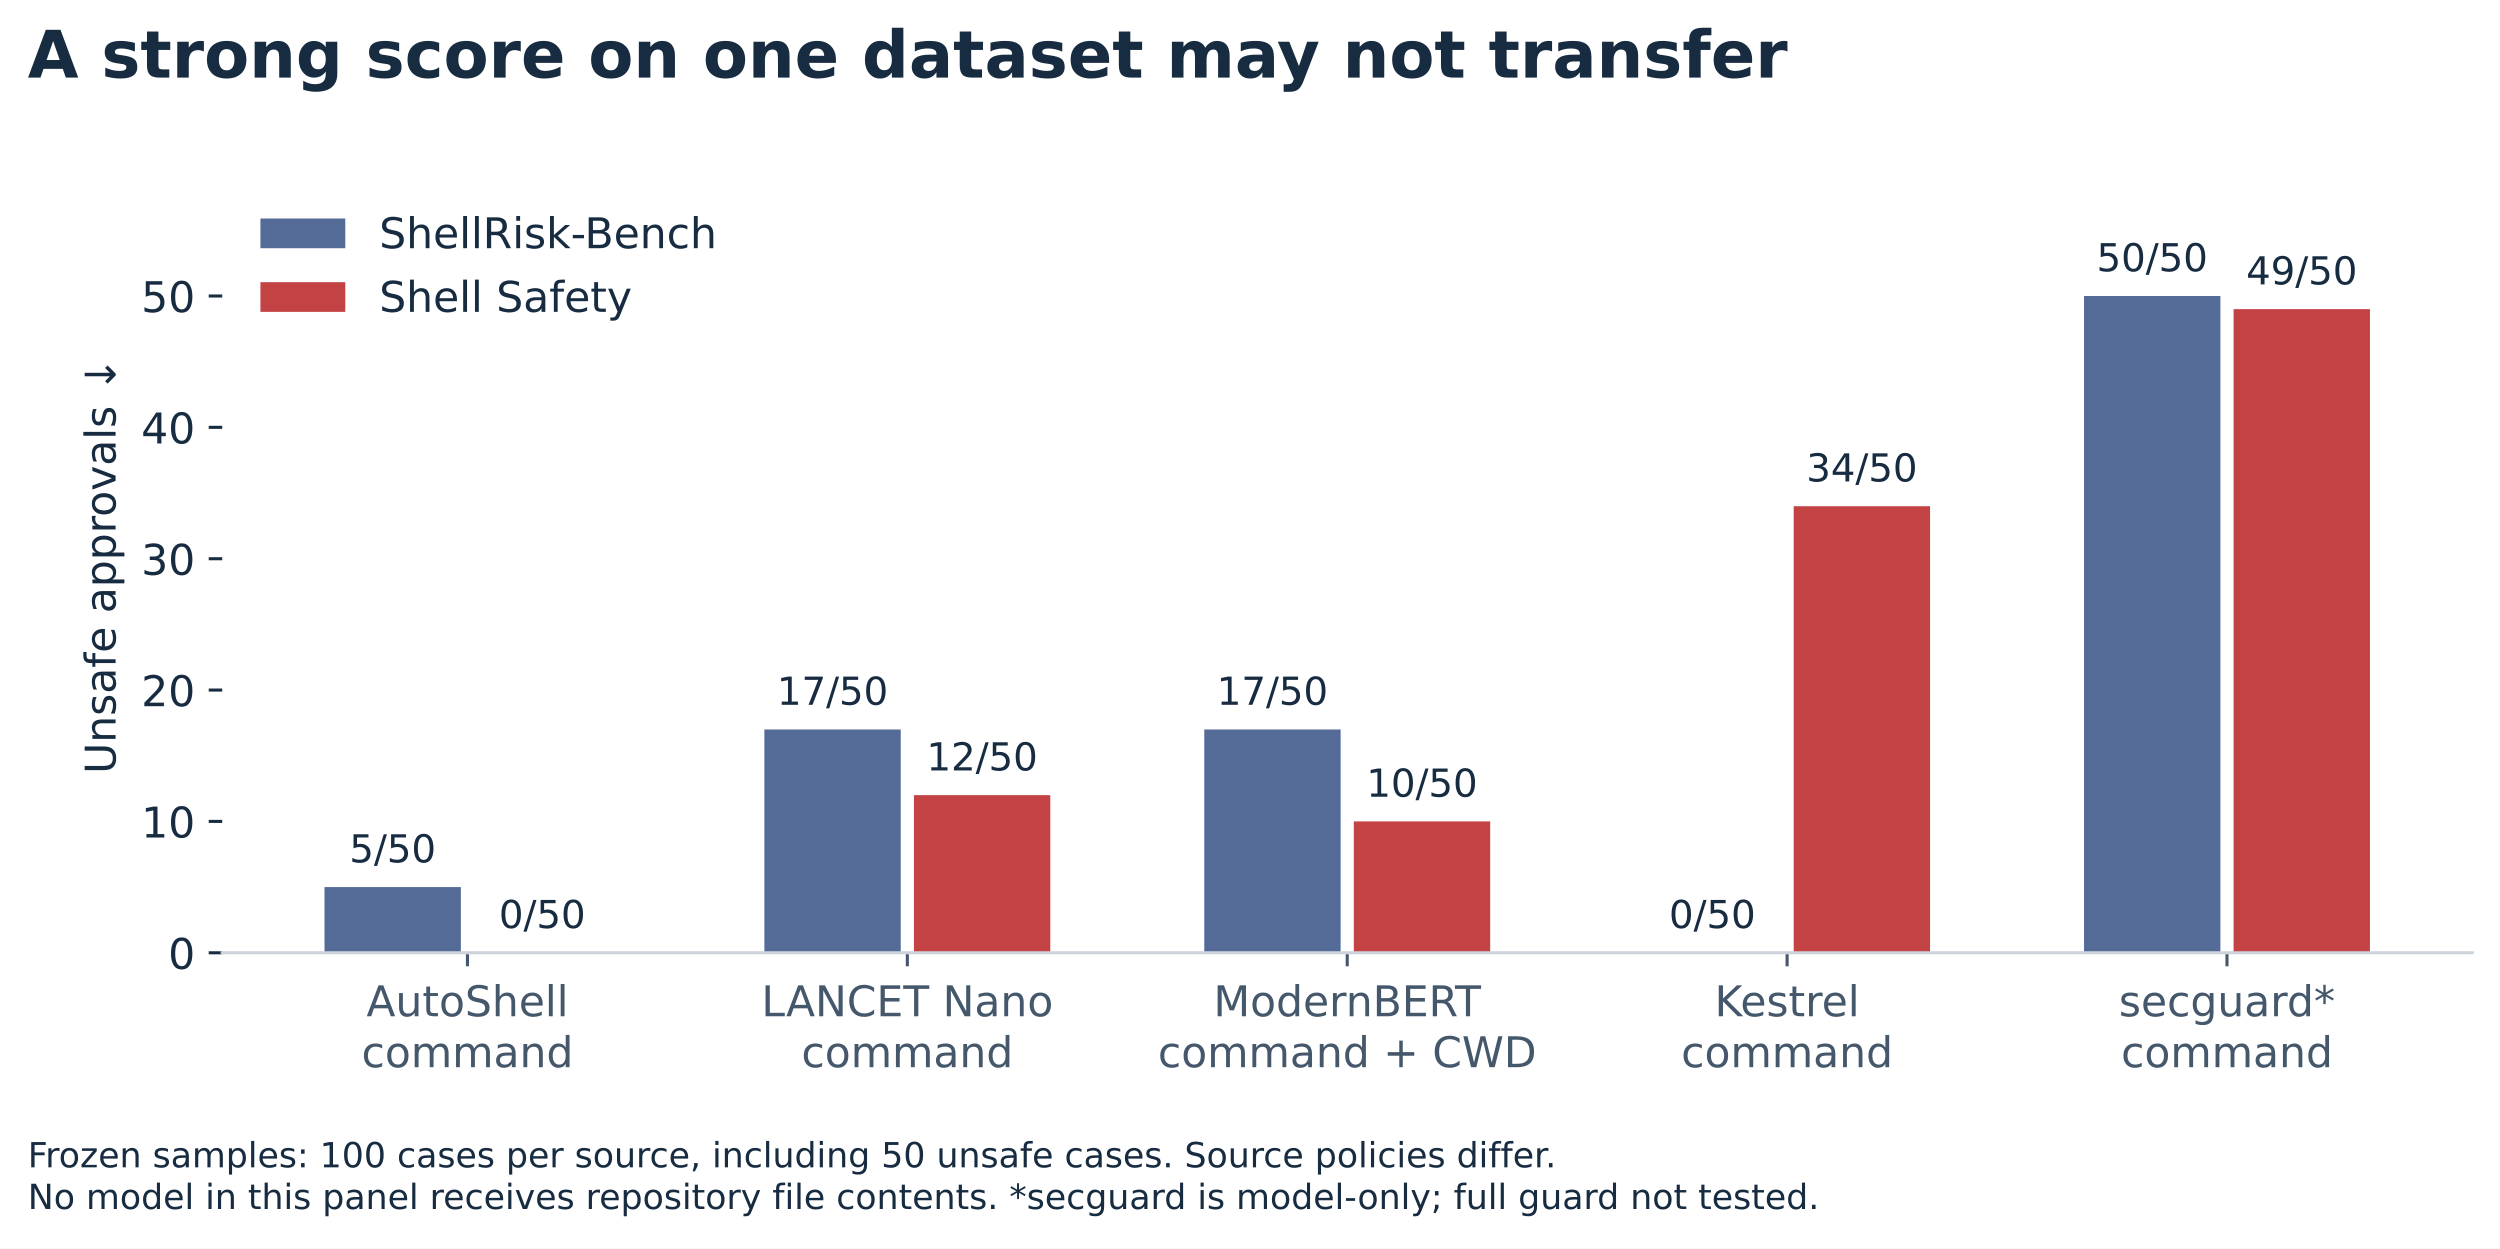
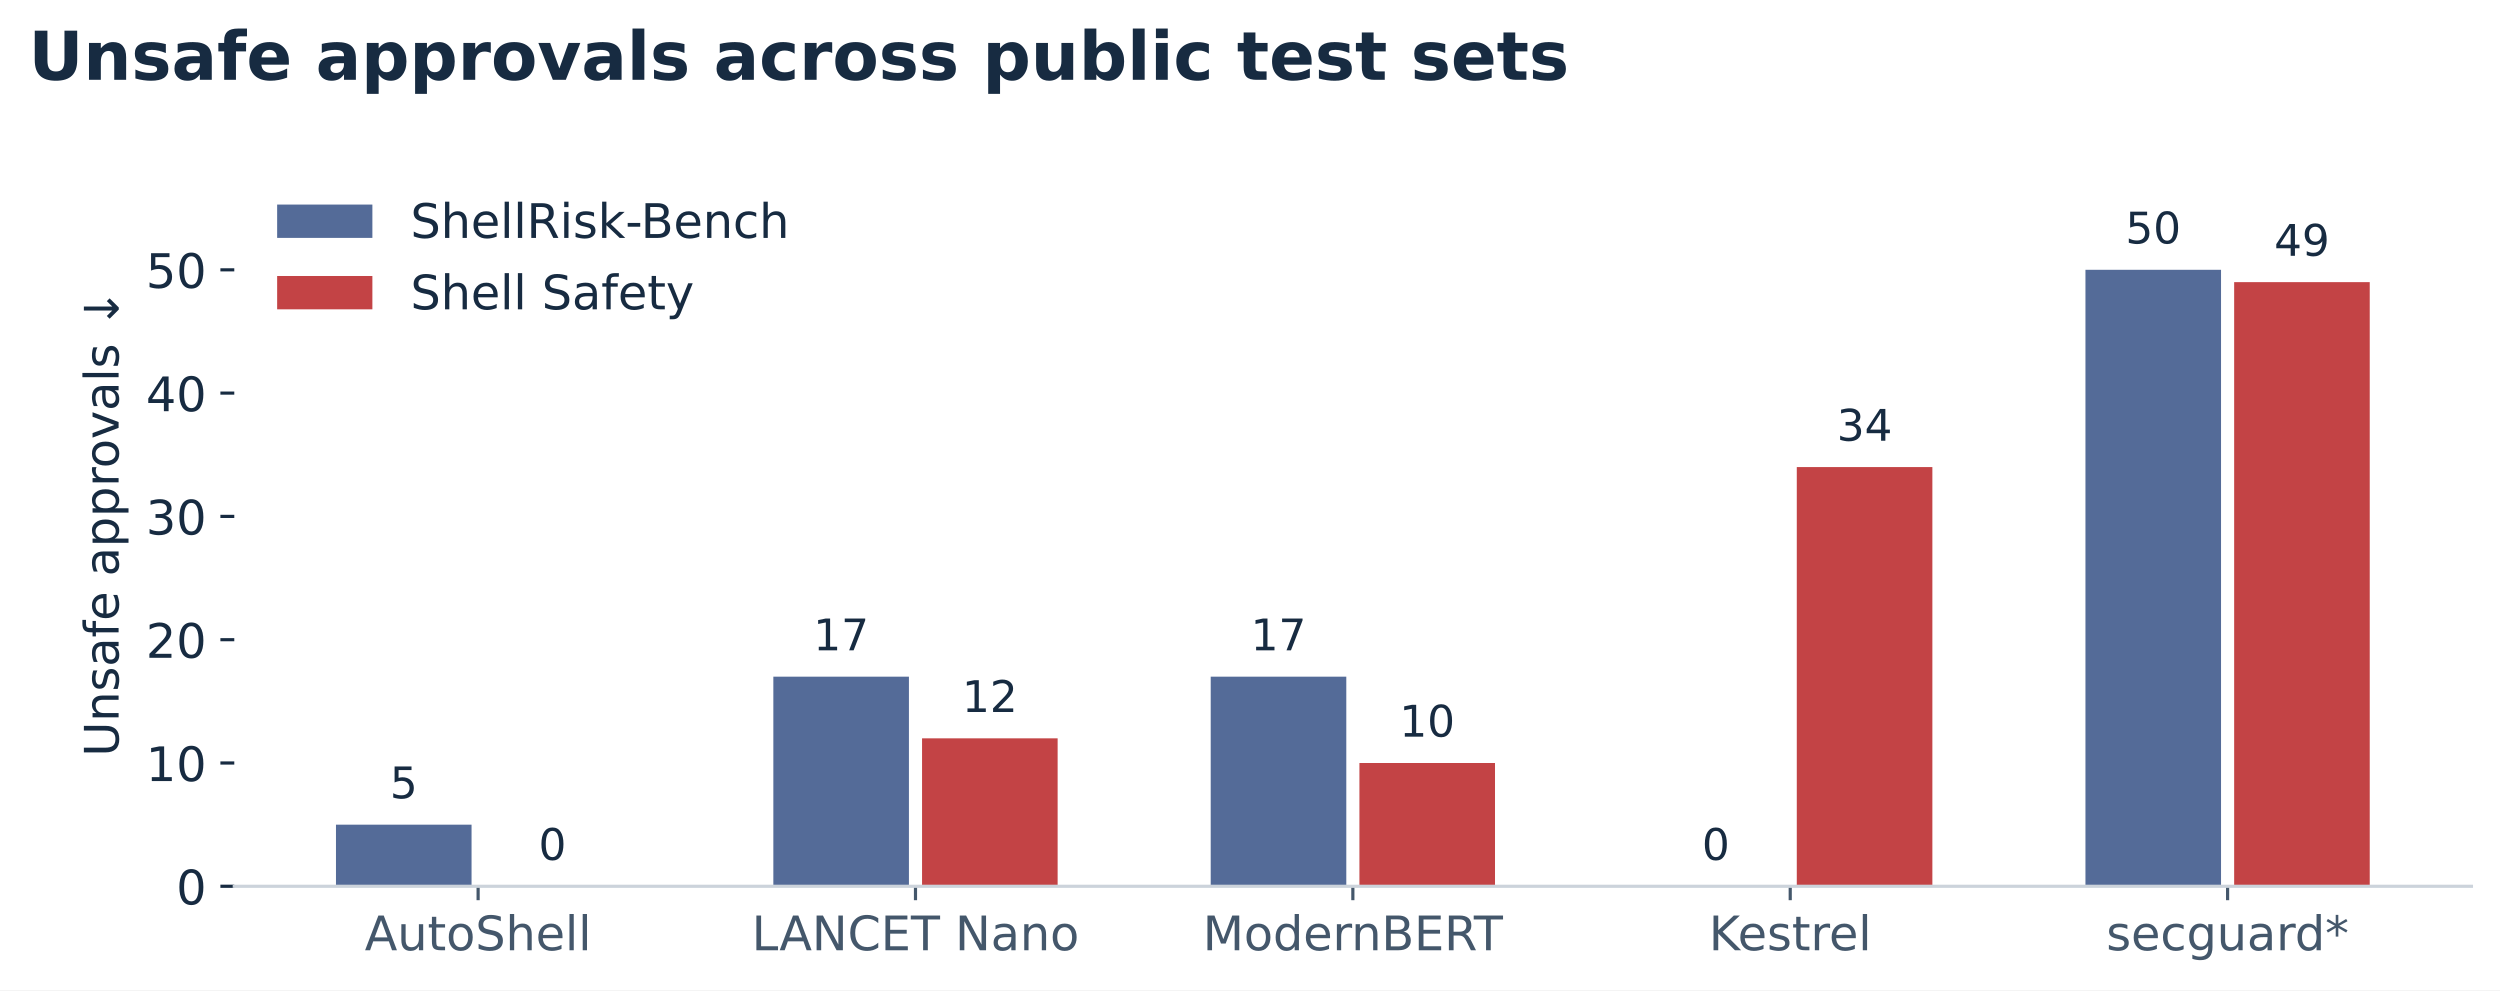
- <svg xmlns="http://www.w3.org/2000/svg" xmlns:xlink="http://www.w3.org/1999/xlink" width="648pt" height="323.643pt" viewBox="0 0 648 323.643" version="1.1">
+ <svg xmlns="http://www.w3.org/2000/svg" xmlns:xlink="http://www.w3.org/1999/xlink" width="630pt" height="249.545pt" viewBox="0 0 630 249.545" version="1.1">
  <defs>
    <style type="text/css">*{stroke-linejoin: round; stroke-linecap: butt}</style>
  </defs>
  <g id="figure_1">
    <g id="patch_1">
-       <path d="M 0 323.643 L 648 323.643 L 648 0 L 0 0 z " style="fill: #ffffff" />
+       <path d="M 0 249.545 L 630 249.545 L 630 0 L 0 0 z " style="fill: #ffffff" />
    </g>
    <g id="axes_1">
      <g id="patch_2">
-         <path d="M 57.6 246.96 L 640.8 246.96 L 640.8 46.08 L 57.6 46.08 z " style="fill: #ffffff" />
+         <path d="M 59.04 223.344 L 622.8 223.344 L 622.8 40.032 L 59.04 40.032 z " style="fill: #ffffff" />
      </g>
      <g id="patch_3">
-         <path d="M 84.109 246.96 L 119.455 246.96 L 119.455 229.936 L 84.109 229.936 z " clip-path="url(#p9d698b7531)" style="fill: #546b98" />
+         <path d="M 84.665 223.344 L 118.833 223.344 L 118.833 207.809 L 84.665 207.809 z " clip-path="url(#p7d62cf3170)" style="fill: #546b98" />
      </g>
      <g id="patch_4">
-         <path d="M 198.127 246.96 L 233.472 246.96 L 233.472 189.079 L 198.127 189.079 z " clip-path="url(#p9d698b7531)" style="fill: #546b98" />
+         <path d="M 194.882 223.344 L 229.05 223.344 L 229.05 170.525 L 194.882 170.525 z " clip-path="url(#p7d62cf3170)" style="fill: #546b98" />
      </g>
      <g id="patch_5">
-         <path d="M 312.144 246.96 L 347.49 246.96 L 347.49 189.079 L 312.144 189.079 z " clip-path="url(#p9d698b7531)" style="fill: #546b98" />
+         <path d="M 305.099 223.344 L 339.267 223.344 L 339.267 170.525 L 305.099 170.525 z " clip-path="url(#p7d62cf3170)" style="fill: #546b98" />
      </g>
      <g id="patch_6">
-         <path d="M 426.162 246.96 L 461.507 246.96 L 461.507 246.96 L 426.162 246.96 z " clip-path="url(#p9d698b7531)" style="fill: #546b98" />
+         <path d="M 415.316 223.344 L 449.484 223.344 L 449.484 223.344 L 415.316 223.344 z " clip-path="url(#p7d62cf3170)" style="fill: #546b98" />
      </g>
      <g id="patch_7">
-         <path d="M 540.179 246.96 L 575.525 246.96 L 575.525 76.723 L 540.179 76.723 z " clip-path="url(#p9d698b7531)" style="fill: #546b98" />
+         <path d="M 525.533 223.344 L 559.701 223.344 L 559.701 67.995 L 525.533 67.995 z " clip-path="url(#p7d62cf3170)" style="fill: #546b98" />
      </g>
      <g id="patch_8">
-         <path d="M 122.875 246.96 L 158.221 246.96 L 158.221 246.96 L 122.875 246.96 z " clip-path="url(#p9d698b7531)" style="fill: #c34345" />
+         <path d="M 122.139 223.344 L 156.307 223.344 L 156.307 223.344 L 122.139 223.344 z " clip-path="url(#p7d62cf3170)" style="fill: #c34345" />
      </g>
      <g id="patch_9">
-         <path d="M 236.893 246.96 L 272.238 246.96 L 272.238 206.103 L 236.893 206.103 z " clip-path="url(#p9d698b7531)" style="fill: #c34345" />
+         <path d="M 232.356 223.344 L 266.524 223.344 L 266.524 186.06 L 232.356 186.06 z " clip-path="url(#p7d62cf3170)" style="fill: #c34345" />
      </g>
      <g id="patch_10">
-         <path d="M 350.91 246.96 L 386.256 246.96 L 386.256 212.913 L 350.91 212.913 z " clip-path="url(#p9d698b7531)" style="fill: #c34345" />
+         <path d="M 342.573 223.344 L 376.741 223.344 L 376.741 192.274 L 342.573 192.274 z " clip-path="url(#p7d62cf3170)" style="fill: #c34345" />
      </g>
      <g id="patch_11">
-         <path d="M 464.928 246.96 L 500.273 246.96 L 500.273 131.199 L 464.928 131.199 z " clip-path="url(#p9d698b7531)" style="fill: #c34345" />
+         <path d="M 452.79 223.344 L 486.958 223.344 L 486.958 117.707 L 452.79 117.707 z " clip-path="url(#p7d62cf3170)" style="fill: #c34345" />
      </g>
      <g id="patch_12">
-         <path d="M 578.945 246.96 L 614.291 246.96 L 614.291 80.127 L 578.945 80.127 z " clip-path="url(#p9d698b7531)" style="fill: #c34345" />
+         <path d="M 563.007 223.344 L 597.175 223.344 L 597.175 71.102 L 563.007 71.102 z " clip-path="url(#p7d62cf3170)" style="fill: #c34345" />
      </g>
      <g id="matplotlib.axis_1">
        <g id="xtick_1">
          <g id="line2d_1">
            <defs>
-               <path id="mc8e5c3f229" d="M 0 0 L 0 3.5 " style="stroke: #44576b; stroke-width: 0.8" />
+               <path id="m191d11900b" d="M 0 0 L 0 3.5 " style="stroke: #44576b; stroke-width: 0.8" />
            </defs>
            <g>
-               <use xlink:href="#mc8e5c3f229" x="121.165" y="246.96" style="fill: #44576b; stroke: #44576b; stroke-width: 0.8" />
+               <use xlink:href="#m191d11900b" x="120.486" y="223.344" style="fill: #44576b; stroke: #44576b; stroke-width: 0.8" />
            </g>
          </g>
          <g id="text_1">
-             <text style="font-size: 11px; font-family: 'DejaVu Sans'; fill: #44576b" transform="translate(94.97793 263.4194)">AutoShell</text>
-             <text style="font-size: 11px; font-family: 'DejaVu Sans'; fill: #44576b" transform="translate(93.71293 276.6224)">command</text>
+             <text style="font-size: 12px; font-family: 'DejaVu Sans'; text-anchor: middle; fill: #44576b" x="120.486" y="239.462" transform="rotate(-0 120.486 239.4621)">AutoShell</text>
          </g>
        </g>
        <g id="xtick_2">
          <g id="line2d_2">
            <g>
-               <use xlink:href="#mc8e5c3f229" x="235.182" y="246.96" style="fill: #44576b; stroke: #44576b; stroke-width: 0.8" />
+               <use xlink:href="#m191d11900b" x="230.703" y="223.344" style="fill: #44576b; stroke: #44576b; stroke-width: 0.8" />
            </g>
          </g>
          <g id="text_2">
-             <text style="font-size: 11px; font-family: 'DejaVu Sans'; fill: #44576b" transform="translate(197.3553 263.4185)">LANCET Nano</text>
-             <text style="font-size: 11px; font-family: 'DejaVu Sans'; fill: #44576b" transform="translate(207.7305 276.6215)">command</text>
+             <text style="font-size: 12px; font-family: 'DejaVu Sans'; text-anchor: middle; fill: #44576b" x="230.703" y="239.461" transform="rotate(-0 230.703 239.4612)">LANCET Nano</text>
          </g>
        </g>
        <g id="xtick_3">
          <g id="line2d_3">
            <g>
-               <use xlink:href="#mc8e5c3f229" x="349.2" y="246.96" style="fill: #44576b; stroke: #44576b; stroke-width: 0.8" />
+               <use xlink:href="#m191d11900b" x="340.92" y="223.344" style="fill: #44576b; stroke: #44576b; stroke-width: 0.8" />
            </g>
          </g>
          <g id="text_3">
-             <text style="font-size: 11px; font-family: 'DejaVu Sans'; fill: #44576b" transform="translate(314.5337 263.4194)">ModernBERT</text>
-             <text style="font-size: 11px; font-family: 'DejaVu Sans'; fill: #44576b" transform="translate(300.1297 276.6224)">command + CWD</text>
+             <text style="font-size: 12px; font-family: 'DejaVu Sans'; text-anchor: middle; fill: #44576b" x="340.92" y="239.462" transform="rotate(-0 340.92 239.4621)">ModernBERT</text>
          </g>
        </g>
        <g id="xtick_4">
          <g id="line2d_4">
            <g>
-               <use xlink:href="#mc8e5c3f229" x="463.218" y="246.96" style="fill: #44576b; stroke: #44576b; stroke-width: 0.8" />
+               <use xlink:href="#m191d11900b" x="451.137" y="223.344" style="fill: #44576b; stroke: #44576b; stroke-width: 0.8" />
            </g>
          </g>
          <g id="text_4">
-             <text style="font-size: 11px; font-family: 'DejaVu Sans'; fill: #44576b" transform="translate(444.4274 263.4194)">Kestrel</text>
-             <text style="font-size: 11px; font-family: 'DejaVu Sans'; fill: #44576b" transform="translate(435.7657 276.6224)">command</text>
+             <text style="font-size: 12px; font-family: 'DejaVu Sans'; text-anchor: middle; fill: #44576b" x="451.137" y="239.462" transform="rotate(-0 451.137 239.4621)">Kestrel</text>
          </g>
        </g>
        <g id="xtick_5">
          <g id="line2d_5">
            <g>
-               <use xlink:href="#mc8e5c3f229" x="577.235" y="246.96" style="fill: #44576b; stroke: #44576b; stroke-width: 0.8" />
+               <use xlink:href="#m191d11900b" x="561.354" y="223.344" style="fill: #44576b; stroke: #44576b; stroke-width: 0.8" />
            </g>
          </g>
          <g id="text_5">
-             <text style="font-size: 11px; font-family: 'DejaVu Sans'; fill: #44576b" transform="translate(549.2075 263.4194)">secguard*</text>
-             <text style="font-size: 11px; font-family: 'DejaVu Sans'; fill: #44576b" transform="translate(549.7833 276.6224)">command</text>
+             <text style="font-size: 12px; font-family: 'DejaVu Sans'; text-anchor: middle; fill: #44576b" x="561.354" y="239.462" transform="rotate(-0 561.354 239.4621)">secguard*</text>
          </g>
        </g>
      </g>
      <g id="matplotlib.axis_2">
        <g id="ytick_1">
          <g id="line2d_6">
            <defs>
-               <path id="m9c84c1d2cc" d="M 0 0 L -3.5 0 " style="stroke: #172b41; stroke-width: 0.8" />
+               <path id="m46692b208f" d="M 0 0 L -3.5 0 " style="stroke: #172b41; stroke-width: 0.8" />
            </defs>
            <g>
-               <use xlink:href="#m9c84c1d2cc" x="57.6" y="246.96" style="fill: #172b41; stroke: #172b41; stroke-width: 0.8" />
+               <use xlink:href="#m46692b208f" x="59.04" y="223.344" style="fill: #172b41; stroke: #172b41; stroke-width: 0.8" />
            </g>
          </g>
          <g id="text_6">
-             <text style="font-size: 11px; font-family: 'DejaVu Sans'; text-anchor: end; fill: #172b41" x="50.6" y="251.139" transform="rotate(-0 50.6 251.1387)">0</text>
+             <text style="font-size: 12px; font-family: 'DejaVu Sans'; text-anchor: end; fill: #172b41" x="52.04" y="227.903" transform="rotate(-0 52.04 227.9026)">0</text>
          </g>
        </g>
        <g id="ytick_2">
          <g id="line2d_7">
            <g>
-               <use xlink:href="#m9c84c1d2cc" x="57.6" y="212.913" style="fill: #172b41; stroke: #172b41; stroke-width: 0.8" />
+               <use xlink:href="#m46692b208f" x="59.04" y="192.274" style="fill: #172b41; stroke: #172b41; stroke-width: 0.8" />
            </g>
          </g>
          <g id="text_7">
-             <text style="font-size: 11px; font-family: 'DejaVu Sans'; text-anchor: end; fill: #172b41" x="50.6" y="217.091" transform="rotate(-0 50.6 217.0913)">10</text>
+             <text style="font-size: 12px; font-family: 'DejaVu Sans'; text-anchor: end; fill: #172b41" x="52.04" y="196.833" transform="rotate(-0 52.04 196.8328)">10</text>
          </g>
        </g>
        <g id="ytick_3">
          <g id="line2d_8">
            <g>
-               <use xlink:href="#m9c84c1d2cc" x="57.6" y="178.865" style="fill: #172b41; stroke: #172b41; stroke-width: 0.8" />
+               <use xlink:href="#m46692b208f" x="59.04" y="161.204" style="fill: #172b41; stroke: #172b41; stroke-width: 0.8" />
            </g>
          </g>
          <g id="text_8">
-             <text style="font-size: 11px; font-family: 'DejaVu Sans'; text-anchor: end; fill: #172b41" x="50.6" y="183.044" transform="rotate(-0 50.6 183.0438)">20</text>
+             <text style="font-size: 12px; font-family: 'DejaVu Sans'; text-anchor: end; fill: #172b41" x="52.04" y="165.763" transform="rotate(-0 52.04 165.7629)">20</text>
          </g>
        </g>
        <g id="ytick_4">
          <g id="line2d_9">
            <g>
-               <use xlink:href="#m9c84c1d2cc" x="57.6" y="144.818" style="fill: #172b41; stroke: #172b41; stroke-width: 0.8" />
+               <use xlink:href="#m46692b208f" x="59.04" y="130.135" style="fill: #172b41; stroke: #172b41; stroke-width: 0.8" />
            </g>
          </g>
          <g id="text_9">
-             <text style="font-size: 11px; font-family: 'DejaVu Sans'; text-anchor: end; fill: #172b41" x="50.6" y="148.996" transform="rotate(-0 50.6 148.9963)">30</text>
+             <text style="font-size: 12px; font-family: 'DejaVu Sans'; text-anchor: end; fill: #172b41" x="52.04" y="134.693" transform="rotate(-0 52.04 134.6931)">30</text>
          </g>
        </g>
        <g id="ytick_5">
          <g id="line2d_10">
            <g>
-               <use xlink:href="#m9c84c1d2cc" x="57.6" y="110.77" style="fill: #172b41; stroke: #172b41; stroke-width: 0.8" />
+               <use xlink:href="#m46692b208f" x="59.04" y="99.065" style="fill: #172b41; stroke: #172b41; stroke-width: 0.8" />
            </g>
          </g>
          <g id="text_10">
-             <text style="font-size: 11px; font-family: 'DejaVu Sans'; text-anchor: end; fill: #172b41" x="50.6" y="114.949" transform="rotate(-0 50.6 114.9489)">40</text>
+             <text style="font-size: 12px; font-family: 'DejaVu Sans'; text-anchor: end; fill: #172b41" x="52.04" y="103.623" transform="rotate(-0 52.04 103.6233)">40</text>
          </g>
        </g>
        <g id="ytick_6">
          <g id="line2d_11">
            <g>
-               <use xlink:href="#m9c84c1d2cc" x="57.6" y="76.723" style="fill: #172b41; stroke: #172b41; stroke-width: 0.8" />
+               <use xlink:href="#m46692b208f" x="59.04" y="67.995" style="fill: #172b41; stroke: #172b41; stroke-width: 0.8" />
            </g>
          </g>
          <g id="text_11">
-             <text style="font-size: 11px; font-family: 'DejaVu Sans'; text-anchor: end; fill: #172b41" x="50.6" y="80.901" transform="rotate(-0 50.6 80.90142)">50</text>
+             <text style="font-size: 12px; font-family: 'DejaVu Sans'; text-anchor: end; fill: #172b41" x="52.04" y="72.553" transform="rotate(-0 52.04 72.55344)">50</text>
          </g>
        </g>
        <g id="text_12">
-           <text style="font-size: 11px; font-family: 'DejaVu Sans'; text-anchor: middle; fill: #172b41" x="29.96" y="146.52" transform="rotate(-90 29.95992 146.52)">Unsafe approvals ↓</text>
+           <text style="font-size: 12px; font-family: 'DejaVu Sans'; text-anchor: middle; fill: #172b41" x="29.887" y="131.688" transform="rotate(-90 29.88719 131.688)">Unsafe approvals ↓</text>
        </g>
      </g>
      <g id="patch_13">
-         <path d="M 57.6 246.96 L 640.8 246.96 " style="fill: none; stroke: #ccd3db; stroke-width: 0.8; stroke-linejoin: miter; stroke-linecap: square" />
+         <path d="M 59.04 223.344 L 622.8 223.344 " style="fill: none; stroke: #ccd3db; stroke-width: 0.8; stroke-linejoin: miter; stroke-linecap: square" />
      </g>
      <g id="text_13">
-         <text style="font-size: 10px; font-family: 'DejaVu Sans'; text-anchor: middle; fill: #172b41" x="101.782" y="223.534" transform="rotate(-0 101.7818 223.5339)">5/50</text>
+         <text style="font-size: 11px; font-family: 'DejaVu Sans'; text-anchor: middle; fill: #172b41" x="101.749" y="201.167" transform="rotate(-0 101.7491 201.1665)">5</text>
      </g>
      <g id="text_14">
-         <text style="font-size: 10px; font-family: 'DejaVu Sans'; text-anchor: middle; fill: #172b41" x="215.799" y="182.677" transform="rotate(-0 215.7994 182.677)">17/50</text>
+         <text style="font-size: 11px; font-family: 'DejaVu Sans'; text-anchor: middle; fill: #172b41" x="211.966" y="163.883" transform="rotate(-0 211.9661 163.8827)">17</text>
      </g>
      <g id="text_15">
-         <text style="font-size: 10px; font-family: 'DejaVu Sans'; text-anchor: middle; fill: #172b41" x="329.817" y="182.677" transform="rotate(-0 329.817 182.677)">17/50</text>
+         <text style="font-size: 11px; font-family: 'DejaVu Sans'; text-anchor: middle; fill: #172b41" x="322.183" y="163.883" transform="rotate(-0 322.1831 163.8827)">17</text>
      </g>
      <g id="text_16">
-         <text style="font-size: 10px; font-family: 'DejaVu Sans'; text-anchor: middle; fill: #172b41" x="443.835" y="240.558" transform="rotate(-0 443.8346 240.5577)">0/50</text>
+         <text style="font-size: 11px; font-family: 'DejaVu Sans'; text-anchor: middle; fill: #172b41" x="432.4" y="216.701" transform="rotate(-0 432.4001 216.7014)">0</text>
      </g>
      <g id="text_17">
-         <text style="font-size: 10px; font-family: 'DejaVu Sans'; text-anchor: middle; fill: #172b41" x="557.852" y="70.32" transform="rotate(-0 557.8522 70.32037)">50/50</text>
+         <text style="font-size: 11px; font-family: 'DejaVu Sans'; text-anchor: middle; fill: #172b41" x="542.617" y="61.352" transform="rotate(-0 542.6171 61.35227)">50</text>
      </g>
      <g id="text_18">
-         <text style="font-size: 10px; font-family: 'DejaVu Sans'; text-anchor: middle; fill: #172b41" x="140.548" y="240.558" transform="rotate(-0 140.5478 240.5577)">0/50</text>
+         <text style="font-size: 11px; font-family: 'DejaVu Sans'; text-anchor: middle; fill: #172b41" x="139.223" y="216.701" transform="rotate(-0 139.2229 216.7014)">0</text>
      </g>
      <g id="text_19">
-         <text style="font-size: 10px; font-family: 'DejaVu Sans'; text-anchor: middle; fill: #172b41" x="254.565" y="199.701" transform="rotate(-0 254.5654 199.7007)">12/50</text>
+         <text style="font-size: 11px; font-family: 'DejaVu Sans'; text-anchor: middle; fill: #172b41" x="249.44" y="179.418" transform="rotate(-0 249.4399 179.4176)">12</text>
      </g>
      <g id="text_20">
-         <text style="font-size: 10px; font-family: 'DejaVu Sans'; text-anchor: middle; fill: #172b41" x="368.583" y="206.51" transform="rotate(-0 368.583 206.5102)">10/50</text>
+         <text style="font-size: 11px; font-family: 'DejaVu Sans'; text-anchor: middle; fill: #172b41" x="359.657" y="185.632" transform="rotate(-0 359.6569 185.6316)">10</text>
      </g>
      <g id="text_21">
-         <text style="font-size: 10px; font-family: 'DejaVu Sans'; text-anchor: middle; fill: #172b41" x="482.601" y="124.796" transform="rotate(-0 482.6006 124.7963)">34/50</text>
+         <text style="font-size: 11px; font-family: 'DejaVu Sans'; text-anchor: middle; fill: #172b41" x="469.874" y="111.064" transform="rotate(-0 469.8739 111.064)">34</text>
      </g>
      <g id="text_22">
-         <text style="font-size: 10px; font-family: 'DejaVu Sans'; text-anchor: middle; fill: #172b41" x="596.618" y="73.725" transform="rotate(-0 596.6182 73.72511)">49/50</text>
+         <text style="font-size: 11px; font-family: 'DejaVu Sans'; text-anchor: middle; fill: #172b41" x="580.091" y="64.459" transform="rotate(-0 580.0909 64.45925)">49</text>
      </g>
      <g id="legend_1">
        <g id="patch_14">
-           <path d="M 67.5 64.338 L 89.5 64.338 L 89.5 56.638 L 67.5 56.638 z " style="fill: #546b98" />
+           <path d="M 69.84 59.95 L 93.84 59.95 L 93.84 51.55 L 69.84 51.55 z " style="fill: #546b98" />
        </g>
        <g id="text_23">
-           <text style="font-size: 11px; font-family: 'DejaVu Sans'; text-anchor: start; fill: #172b41" x="98.3" y="64.338" transform="rotate(-0 98.3 64.33828)">ShellRisk-Bench</text>
+           <text style="font-size: 12px; font-family: 'DejaVu Sans'; text-anchor: start; fill: #172b41" x="103.44" y="59.95" transform="rotate(-0 103.44 59.95012)">ShellRisk-Bench</text>
        </g>
        <g id="patch_15">
-           <path d="M 67.5 80.839 L 89.5 80.839 L 89.5 73.139 L 67.5 73.139 z " style="fill: #c34345" />
+           <path d="M 69.84 77.951 L 93.84 77.951 L 93.84 69.551 L 69.84 69.551 z " style="fill: #c34345" />
        </g>
        <g id="text_24">
-           <text style="font-size: 11px; font-family: 'DejaVu Sans'; text-anchor: start; fill: #172b41" x="98.3" y="80.839" transform="rotate(-0 98.3 80.83914)">Shell Safety</text>
+           <text style="font-size: 12px; font-family: 'DejaVu Sans'; text-anchor: start; fill: #172b41" x="103.44" y="77.951" transform="rotate(-0 103.44 77.95106)">Shell Safety</text>
        </g>
      </g>
    </g>
    <g id="text_25">
-       <text style="font-weight: 700; font-size: 17px; font-family: 'DejaVu Sans'; text-anchor: start; fill: #172b41" x="7.2" y="20.117" transform="rotate(-0 7.2 20.11734)">A strong score on one dataset may not transfer</text>
-     </g>
-     <g id="text_26">
-       <text style="font-size: 9px; font-family: 'DejaVu Sans'; fill: #172b41" transform="translate(7.2 302.5775)">Frozen samples: 100 cases per source, including 50 unsafe cases. Source policies differ.</text>
-       <text style="font-size: 9px; font-family: 'DejaVu Sans'; fill: #172b41" transform="translate(7.2 313.38)">No model in this panel receives repository file contents. *secguard is model-only; full guard not tested.</text>
+       <text style="font-weight: 700; font-size: 17px; font-family: 'DejaVu Sans'; text-anchor: start; fill: #172b41" x="7.2" y="20.117" transform="rotate(-0 7.2 20.11734)">Unsafe approvals across public test sets</text>
    </g>
  </g>
  <defs>
-     <clipPath id="p9d698b7531">
-       <rect x="57.6" y="46.08" width="583.2" height="200.88" />
+     <clipPath id="p7d62cf3170">
+       <rect x="59.04" y="40.032" width="563.76" height="183.312" />
    </clipPath>
  </defs>
</svg>
